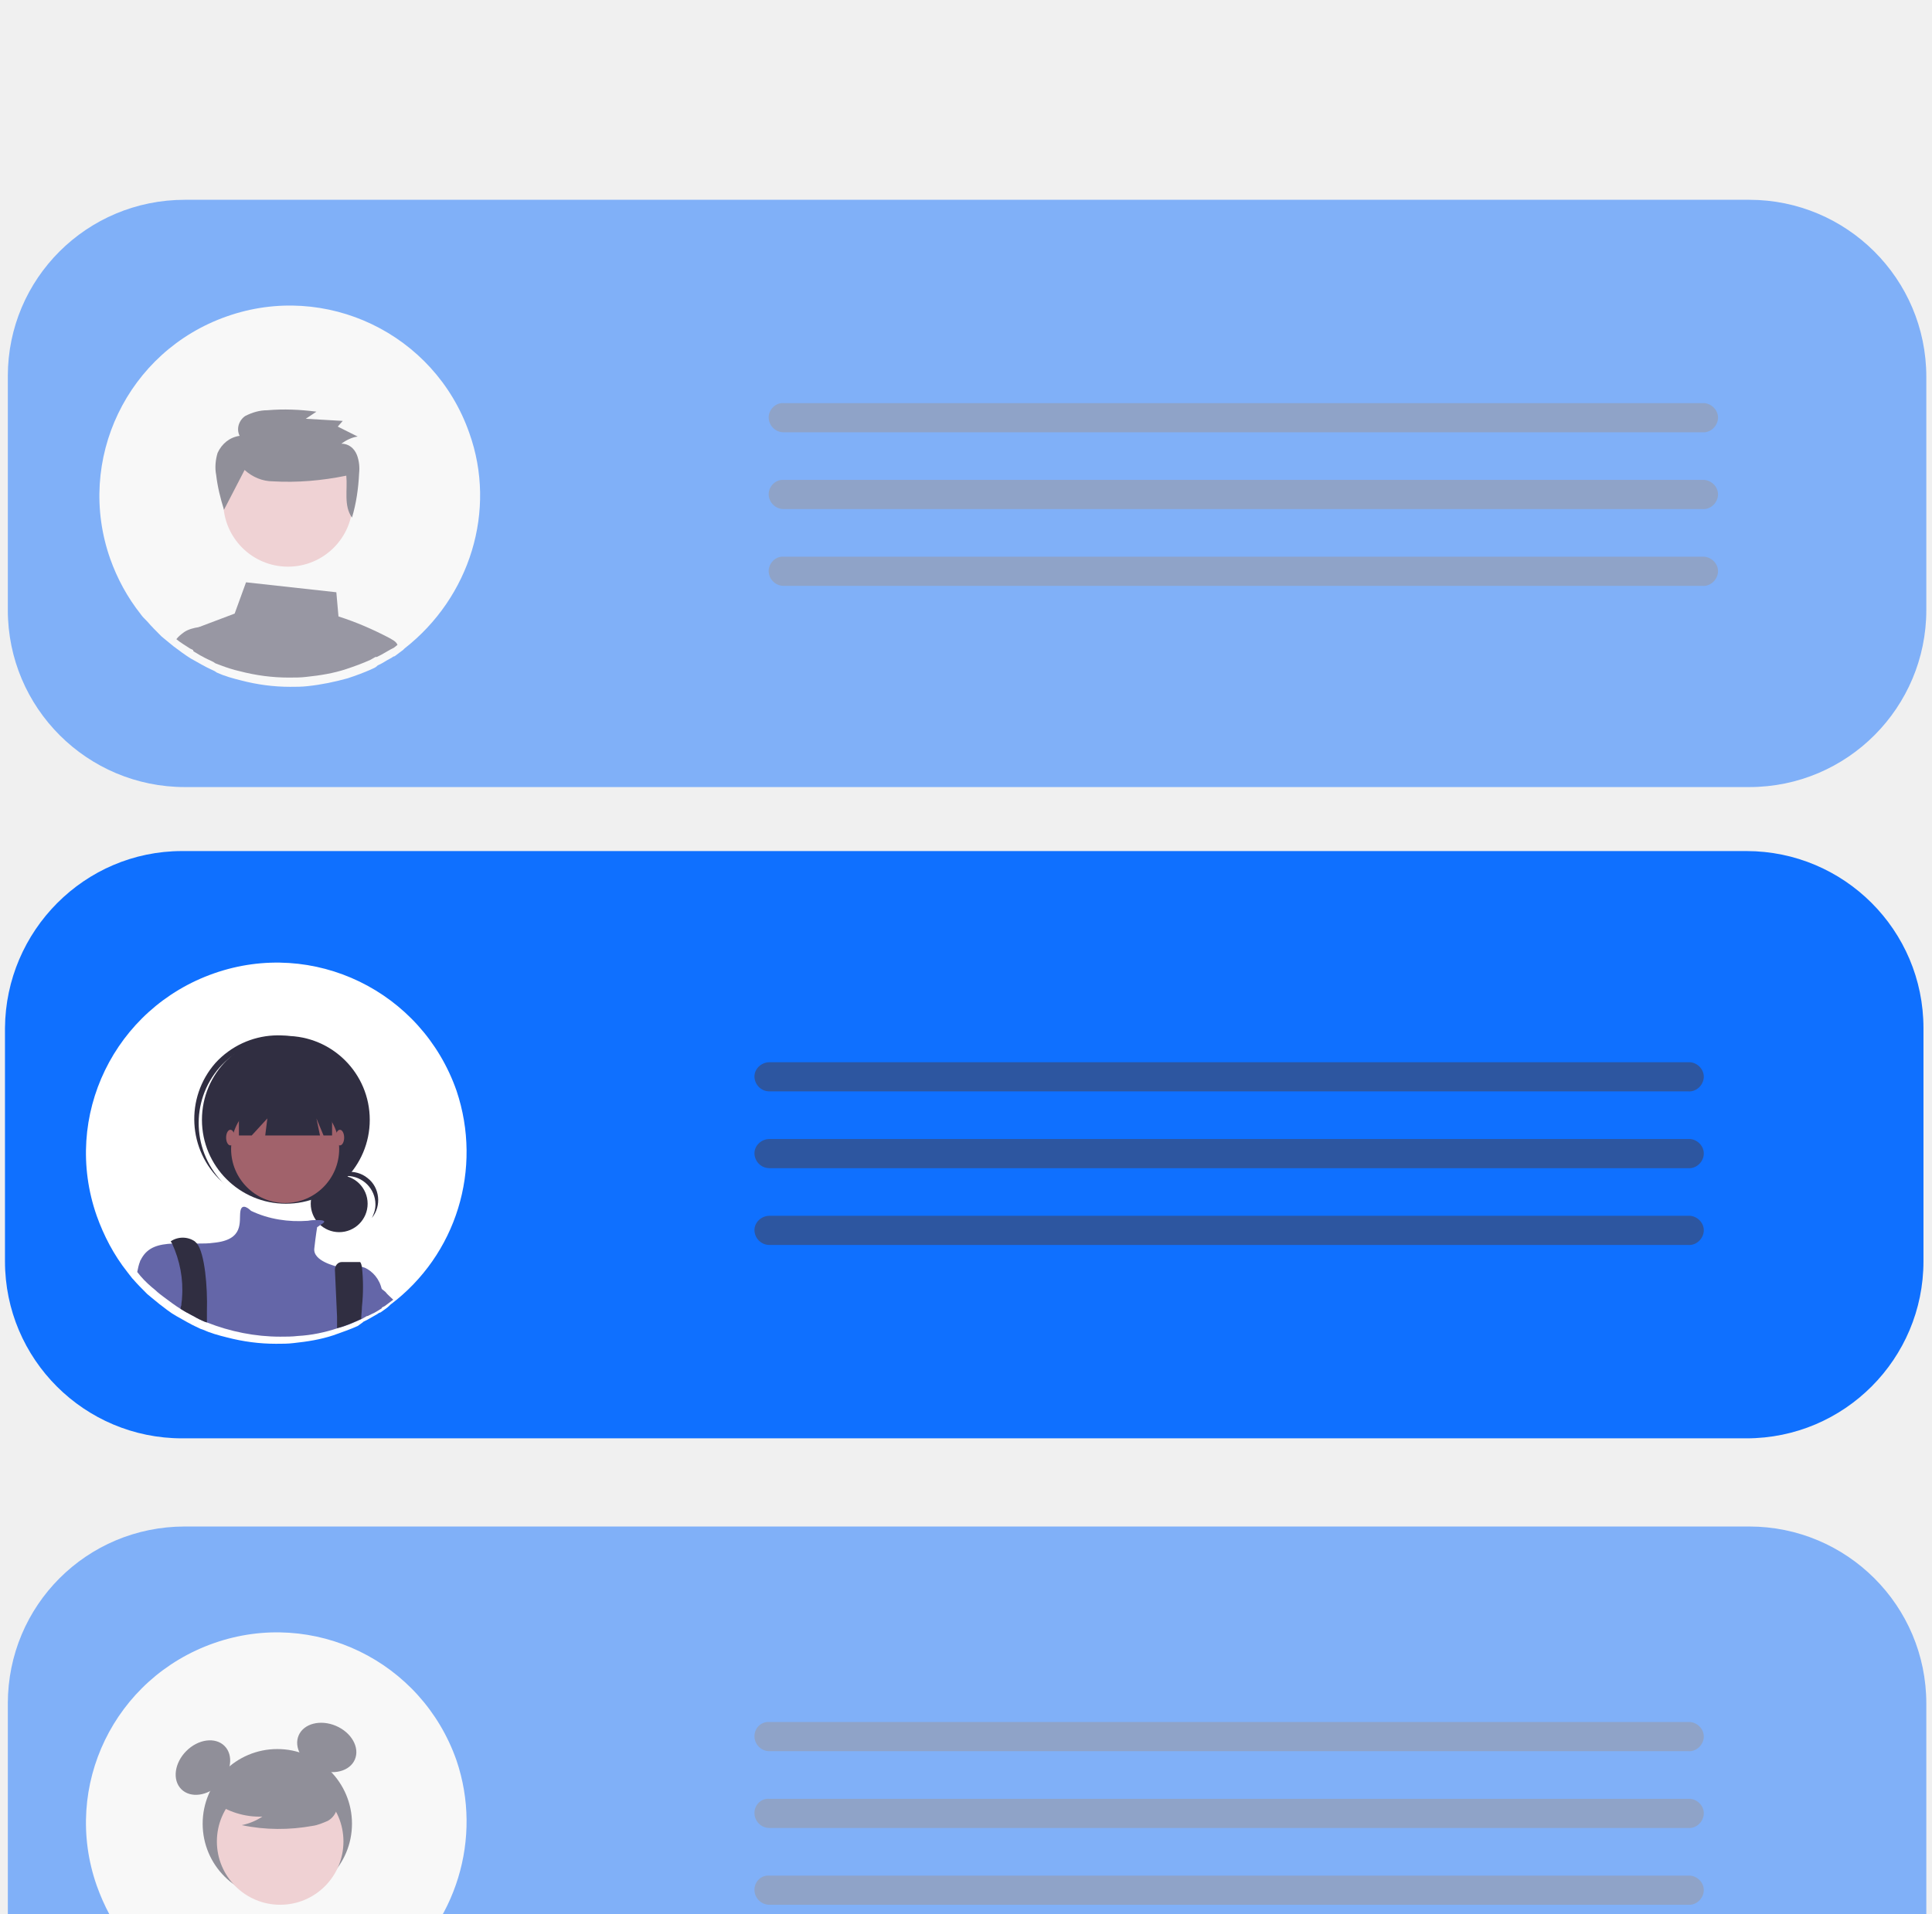
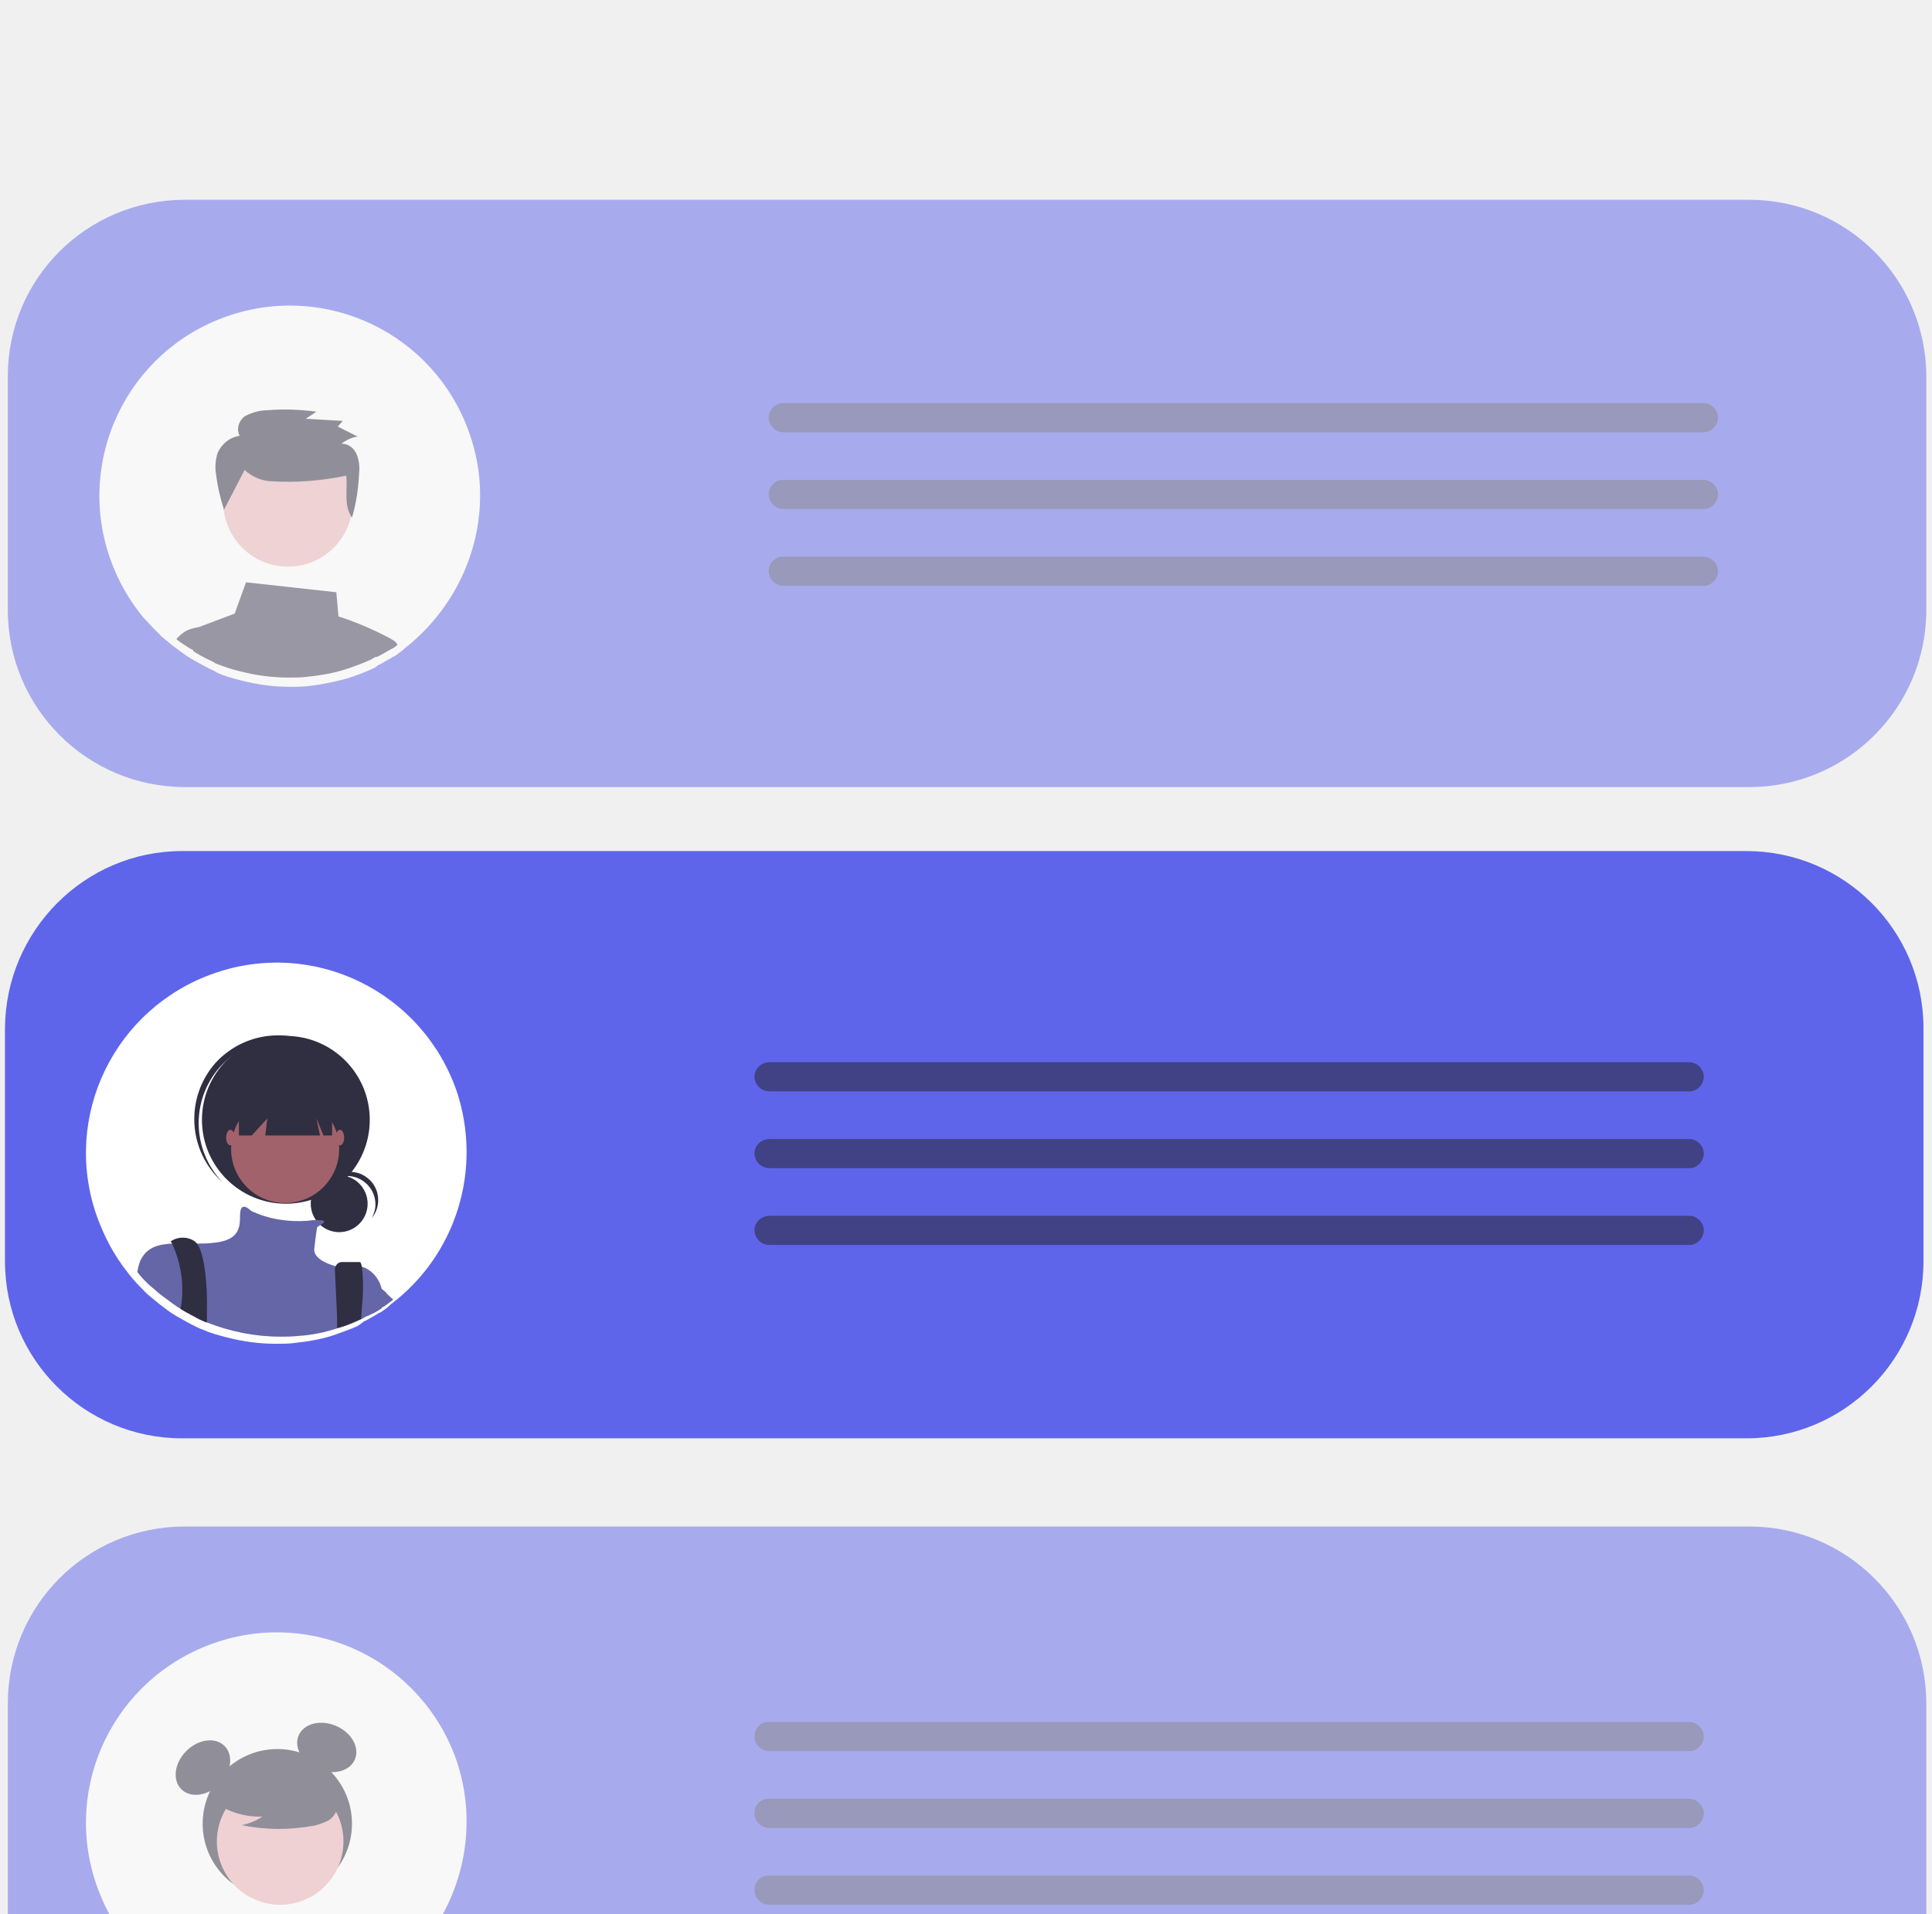
<svg xmlns="http://www.w3.org/2000/svg" xmlns:xlink="http://www.w3.org/1999/xlink" version="1.1" id="Layer_1" x="0px" y="0px" viewBox="0 0 271.7 269.2" style="enable-background:new 0 0 271.7 269.2;" xml:space="preserve">
  <style type="text/css">
- 	.st0{clip-path:url(#SVGID_00000180356641407848807090000010591012721608226221_);}
- 	.st1{fill:#0F70FF;}
- 	.st2{fill:#2D56A0;}
+ 	.st0{clip-path:url(#SVGID_00000065754967106153896740000011811956902648746670_);}
+ 	.st1{fill:#5E65EA;}
+ 	.st2{opacity:0.5;fill:#221F20;}
	.st3{opacity:0.5;}
	.st4{fill:#FFFFFF;}
	.st5{fill:#403E56;}
	.st6{fill:#EDB3B7;}
	.st7{fill:#302E41;}
	.st8{fill:#A1626B;}
	.st9{fill:#6466A8;}
	.st10{fill:#CACACA;}
	.st11{fill:#EDB1B5;}
</style>
  <g>
    <defs>
      <rect id="SVGID_1_" x="-104" y="19" width="488.1" height="250.2" />
    </defs>
-     <clipPath id="SVGID_00000156562371141419692940000013579084200121340340_">
+     <clipPath id="SVGID_00000073698275888185300420000003612721825500811178_">
      <use xlink:href="#SVGID_1_" style="overflow:visible;" />
    </clipPath>
-     <g style="clip-path:url(#SVGID_00000156562371141419692940000013579084200121340340_);">
+     <g style="clip-path:url(#SVGID_00000073698275888185300420000003612721825500811178_);">
      <path class="st1" d="M25.6,119.7h220c13.7,0,24.9,11.1,24.9,24.9v32.8c0,13.7-11.1,24.9-24.9,24.9h-220    c-13.7,0-24.9-11.1-24.9-24.9v-32.8C0.8,130.9,11.9,119.7,25.6,119.7z" />
      <path class="st2" d="M106.1,151.4c0,1.1,0.9,2.1,2.1,2.1h0h129.2c1.1,0.1,2.1-0.8,2.2-1.9c0.1-1.1-0.8-2.1-1.9-2.2    c-0.1,0-0.2,0-0.3,0H108.2C107.1,149.4,106.1,150.3,106.1,151.4L106.1,151.4z" />
      <path class="st2" d="M106.1,162.2c0,1.1,0.9,2.1,2.1,2.1h0h129.2c1.1,0.1,2.1-0.8,2.2-1.9c0.1-1.1-0.8-2.1-1.9-2.2    c-0.1,0-0.2,0-0.3,0H108.2C107.1,160.2,106.1,161.1,106.1,162.2L106.1,162.2z" />
      <path class="st2" d="M106.1,173c0,1.1,0.9,2.1,2.1,2.1h0h129.2c1.1,0.1,2.1-0.8,2.2-1.9c0.1-1.1-0.8-2.1-1.9-2.2    c-0.1,0-0.2,0-0.3,0H108.2C107.1,171,106.1,171.9,106.1,173L106.1,173z" />
      <g class="st3">
        <path class="st1" d="M26,28.1h220c13.7,0,24.9,11.1,24.9,24.9v32.8c0,13.7-11.1,24.9-24.9,24.9H26c-13.7,0-24.9-11.1-24.9-24.9     V52.9C1.1,39.2,12.2,28.1,26,28.1z" />
        <path class="st2" d="M108.1,58.7c0,1.1,0.9,2.1,2.1,2.1l0,0h129.2c1.1,0.1,2.1-0.8,2.2-1.9c0.1-1.1-0.8-2.1-1.9-2.2     c-0.1,0-0.2,0-0.3,0H110.2C109.1,56.6,108.1,57.6,108.1,58.7z" />
        <path class="st2" d="M108.1,69.5c0,1.1,0.9,2.1,2.1,2.1l0,0h129.2c1.1,0.1,2.1-0.8,2.2-1.9c0.1-1.1-0.8-2.1-1.9-2.2     c-0.1,0-0.2,0-0.3,0H110.2C109.1,67.4,108.1,68.4,108.1,69.5z" />
        <path class="st2" d="M108.1,80.3c0,1.1,0.9,2.1,2.1,2.1l0,0h129.2c1.1,0.1,2.1-0.8,2.2-1.9c0.1-1.1-0.8-2.1-1.9-2.2     c-0.1,0-0.2,0-0.3,0H110.2C109.1,78.2,108.1,79.2,108.1,80.3z" />
        <path class="st4" d="M66,60.9c-4.9-14-20.2-21.3-34.1-16.4c-14,4.9-21.3,20.2-16.4,34.1c1,2.8,2.4,5.4,4.3,7.8     c0.2,0.3,0.5,0.6,0.8,0.9l0.1,0.1c0.6,0.7,1.3,1.4,2,2.1l0.6,0.5c0.4,0.3,0.7,0.6,1.1,0.9c0.8,0.6,1.6,1.2,2.4,1.7l0,0     c0.5,0.3,1.1,0.6,1.6,0.9l0.2,0.1c0.5,0.3,1,0.5,1.6,0.8l0.3,0.2l0,0c1.1,0.5,2.2,0.8,3.4,1.1c2.3,0.6,4.6,0.9,6.9,0.9     c0.8,0,1.7,0,2.5-0.1c1.9-0.2,3.8-0.6,5.6-1.1l0,0c1.2-0.4,2.3-0.8,3.4-1.3l0,0c0.2-0.1,0.5-0.2,0.7-0.4l0.1-0.1l0.6-0.3     c0.5-0.3,1-0.6,1.4-0.8c0.1-0.1,0.3-0.2,0.4-0.2c0.4-0.3,0.8-0.6,1.2-0.9l0.2-0.2C66.1,84,69.9,71.8,66,60.9z" />
        <path class="st5" d="M54.7,89.7c-2.3-1.2-4.6-2.2-7.1-3l-0.3-3.4l-12.7-1.4L33,86.3L28.5,88c-0.2,0.1-0.3,0.1-0.5,0.2l0,0     c-0.5,0.3-0.9,0.9-1,1.5c-0.1,0.3-0.1,0.6,0,0.9l0.2,1l1,0.6l0.2,0.1c0.5,0.3,1,0.5,1.6,0.8l0.3,0.2l0,0l0.8,0.3     c0.8,0.3,1.7,0.6,2.6,0.8c2.3,0.6,4.6,0.9,6.9,0.9c0.9,0,1.7,0,2.5-0.1c1.9-0.2,3.8-0.5,5.6-1.1l0,0c1.2-0.4,2.3-0.8,3.4-1.3l0,0     l0.7-0.4H53l0.6-0.3c0.5-0.3,0.9-0.5,1.4-0.8l0.4-0.2l0.5-0.4C55.7,90.2,55.2,90,54.7,89.7z" />
        <path class="st5" d="M31,91.8l-0.8-3.6H28c-0.7,0.1-1.5,0.3-2.1,0.7c-0.4,0.3-0.8,0.6-1.1,1c0.6,0.5,1.3,0.9,1.9,1.3l0,0l0.6,0.3     l1,0.6l0.2,0.1c0.5,0.3,1,0.5,1.6,0.8l0.3,0.2l0,0l0.8,0.3L31,91.8z" />
        <circle class="st6" cx="40.5" cy="70.6" r="9.1" />
        <path class="st7" d="M34.4,66.1c1.1,1,2.5,1.6,4,1.6c3.4,0.2,6.9-0.1,10.3-0.8c0.2,2-0.4,4.2,0.8,5.9c0.6-2,0.9-4.1,1-6.2     c0.1-0.9,0-1.8-0.3-2.6C49.8,63,49,62.4,48,62.4c0.7-0.5,1.5-0.9,2.3-1L47.5,60l0.7-0.8L43,58.9l1.5-1c-2.3-0.3-4.6-0.4-6.9-0.2     c-1.1,0-2.1,0.3-3.1,0.8c-0.9,0.6-1.3,1.8-0.8,2.8c-1.4,0.2-2.5,1.1-3.1,2.4c-0.3,1-0.4,2.1-0.2,3.1c0.2,1.7,0.6,3.3,1.1,4.9     L34.4,66.1z" />
      </g>
      <path class="st4" d="M64.2,153.4c-4.9-14-20.1-21.4-34.1-16.5c-14,4.9-21.4,20.1-16.5,34.1c1,2.8,2.4,5.5,4.3,7.9l0.7,0.9l0.1,0.1    c0.6,0.7,1.3,1.4,2,2.1l0.6,0.5c0.4,0.3,0.7,0.6,1.1,0.9c0.8,0.6,1.5,1.2,2.4,1.7l0,0c0.5,0.3,1.1,0.6,1.6,0.9l0.2,0.1    c0.5,0.3,1,0.5,1.6,0.8l0.3,0.1l0,0c1.1,0.5,2.2,0.8,3.4,1.1c2.3,0.6,4.6,0.9,6.9,0.9c0.9,0,1.7,0,2.5-0.1    c1.9-0.2,3.8-0.5,5.6-1.1l0,0c1.1-0.4,2.3-0.8,3.4-1.3l0,0L51,186l0.1-0.1l0.6-0.3c0.5-0.3,0.9-0.5,1.4-0.8    c0.1-0.1,0.3-0.2,0.4-0.2c0.4-0.3,0.9-0.6,1.2-0.9l0.2-0.2C64.2,176.5,67.9,164.4,64.2,153.4L64.2,153.4z" />
      <circle class="st7" cx="47.7" cy="169.3" r="4" />
      <path class="st7" d="M48.8,165.4c2.2,0,4,1.8,4,4c0,0.7-0.2,1.3-0.5,1.9c1.4-1.7,1.1-4.3-0.6-5.6c-1.7-1.4-4.3-1.1-5.6,0.6l0,0    c-0.1,0.2-0.3,0.4-0.4,0.6C46.5,165.9,47.6,165.4,48.8,165.4L48.8,165.4z" />
      <circle class="st7" cx="40.2" cy="157.5" r="11.8" />
      <path class="st7" d="M30.9,150.1c4.2-4.7,11.5-5.3,16.4-1.2l-0.3-0.3c-4.9-4.3-12.3-3.9-16.7,0.9c-4.3,4.9-3.9,12.3,0.9,16.7    l0.1,0.1l0.3,0.3C27,162.1,26.7,154.9,30.9,150.1L30.9,150.1z" />
      <circle class="st8" cx="40.1" cy="161.6" r="7.6" />
      <path class="st9" d="M53.7,181.4v2.6c-0.5,0.3-0.9,0.6-1.4,0.8l-0.6,0.3h-0.1l-0.7,0.4l0,0c-1.1,0.5-2.2,1-3.4,1.3l0,0    c-1.8,0.6-3.7,1-5.6,1.1c-0.8,0.1-1.7,0.1-2.5,0.1c-3.5,0-7-0.7-10.3-2l0,0l-0.3-0.1c-0.5-0.2-1.1-0.5-1.6-0.8l-0.2-0.1    c-0.6-0.3-1.1-0.6-1.6-0.9l0,0c-0.8-0.5-1.6-1.1-2.4-1.7c-0.4-0.3-0.8-0.6-1.1-0.9l-0.6-0.5c-0.7-0.6-1.4-1.3-2-2.1    c0.1-0.5,0.2-1,0.4-1.5l0,0c0-0.1,0.1-0.2,0.1-0.2l0.1-0.2c0.9-1.6,2.4-2,4.4-2.1c1.1,0,2.3,0,3.6,0c0.7,0,1.4,0,2.1-0.1    c4.4-0.4,3.6-3,3.8-4.4s1.4-0.2,1.5-0.1l0,0c2.5,1.2,5.3,1.6,8,1.4c0.5-0.1,0.9-0.1,1.4-0.1c1.2,0,1,0.3,0.5,0.6    c-0.2,0.1-0.4,0.3-0.6,0.4c0,0-0.2,1.2-0.4,3s3.1,2.5,3.4,2.6l0,0c1.2-0.3,2.5-0.3,3.7,0.1l0,0C52.4,178.8,53.4,179.9,53.7,181.4z    " />
      <path class="st7" d="M29.1,184.4c0,0.4,0,0.7,0,1c0,0.2,0,0.4,0,0.6l0,0l-0.3-0.1c-0.5-0.2-1.1-0.5-1.6-0.8L27,185    c-0.6-0.3-1.1-0.6-1.6-0.9c0-0.2,0-0.3,0.1-0.5c0-0.4,0.1-0.7,0.1-1.1c0.2-2.6-0.3-5.2-1.4-7.6l0,0c-0.1-0.2-0.2-0.3-0.2-0.3    c1-0.7,2.4-0.7,3.4,0c0.1,0.1,0.2,0.2,0.3,0.3C28.8,176.3,29.2,181,29.1,184.4z" />
      <path class="st7" d="M50.9,183.8c0,0.5-0.1,1.1-0.1,1.7l0,0c-1.1,0.5-2.2,1-3.4,1.3l0,0v-1.4v-0.2l-0.3-6.6c0-0.6,0.4-1.1,1-1.1    h2.5c0.1,0,0.2,0.2,0.3,0.7l0,0C51.1,180.1,51.1,181.9,50.9,183.8z" />
      <path class="st7" d="M33.6,152.1v7.6h1.8l2.2-2.4l-0.3,2.4H45l-0.5-2.4l1,2.4h1.2v-7.6H33.6z" />
      <ellipse class="st8" cx="32.4" cy="160" rx="0.6" ry="1.1" />
      <ellipse class="st8" cx="47.8" cy="160" rx="0.6" ry="1.1" />
      <path class="st9" d="M55.3,182.8c-0.4,0.3-0.8,0.6-1.2,0.9l-0.4,0.2c-0.5,0.3-0.9,0.6-1.4,0.8l-0.6,0.3v-5.3c0,0,0.8,0.6,2,1.6    l0.5,0.4C54.5,182.1,54.9,182.4,55.3,182.8z" />
      <path class="st10" d="M51.6,276.9l-1.2-2c-1.1-2.4-4-3.6-6.4-2.5s-3.6,4-2.5,6.4l0.4,1.3l0.4,1.4c1.6-0.2,3.2-0.5,4.8-1l0,0    c1.1-0.4,2.3-0.8,3.4-1.3l0,0l0.7-0.4l0.1-0.1l0.6-0.3c0.2-0.1,0.4-0.2,0.6-0.3L51.6,276.9z" />
      <g class="st3">
        <path class="st1" d="M26,214.7h220c13.7,0,24.9,11.1,24.9,24.9v32.8c0,13.7-11.1,24.9-24.9,24.9H26c-13.7,0-24.9-11.1-24.9-24.9     v-32.8C1.1,225.8,12.2,214.7,26,214.7z" />
        <path class="st2" d="M106.1,244.2c0,1.1,0.9,2.1,2.1,2.1h0h129.2c1.1,0.1,2.1-0.8,2.2-1.9c0.1-1.1-0.8-2.1-1.9-2.2     c-0.1,0-0.2,0-0.3,0H108.2C107.1,242.1,106.1,243,106.1,244.2L106.1,244.2z" />
        <path class="st2" d="M106.1,255c0,1.1,0.9,2.1,2.1,2.1h0h129.2c1.1,0.1,2.1-0.8,2.2-1.9s-0.8-2.1-1.9-2.2c-0.1,0-0.2,0-0.3,0     H108.2C107.1,252.9,106.1,253.8,106.1,255L106.1,255z" />
        <path class="st2" d="M106.1,265.8c0,1.1,0.9,2.1,2.1,2.1h0h129.2c1.1,0.1,2.1-0.8,2.2-1.9s-0.8-2.1-1.9-2.2c-0.1,0-0.2,0-0.3,0     H108.2C107.1,263.7,106.1,264.6,106.1,265.8L106.1,265.8z" />
        <path class="st4" d="M64.2,247.6c-4.9-14-20.1-21.4-34.1-16.5s-21.4,20.1-16.5,34.1c1,2.8,2.4,5.5,4.3,7.9     c0.2,0.3,0.5,0.6,0.7,0.9l0.1,0.1c0.6,0.7,1.3,1.4,2,2.1c0.2,0.2,0.4,0.3,0.6,0.5c0.4,0.3,0.7,0.6,1.1,0.9     c0.8,0.6,1.6,1.2,2.4,1.7l0,0c0.5,0.3,1.1,0.6,1.6,0.9l0.2,0.1c0.5,0.3,1,0.5,1.6,0.8l0.3,0.1l0,0c1.1,0.5,2.2,0.8,3.4,1.1     c2.3,0.6,4.6,0.9,6.9,0.9c0.8,0,1.7,0,2.5-0.1c1.9-0.2,3.8-0.6,5.6-1.1l0,0c1.1-0.4,2.3-0.8,3.4-1.3l0,0l0.7-0.4l0.1-0.1l0.6-0.3     c0.5-0.3,0.9-0.5,1.4-0.8c0.1-0.1,0.2-0.2,0.4-0.2c0.4-0.3,0.8-0.6,1.2-0.9l0.2-0.2C64.2,270.7,67.9,258.5,64.2,247.6L64.2,247.6     z" />
        <circle class="st7" cx="39" cy="256.5" r="10.5" />
        <ellipse transform="matrix(0.7071 -0.7071 0.7071 0.7071 -167.4003 92.9742)" class="st7" cx="28.5" cy="248.6" rx="4.3" ry="3.3" />
        <ellipse transform="matrix(0.3928 -0.9196 0.9196 0.3928 -198.1536 191.5275)" class="st7" cx="46" cy="245.8" rx="3.3" ry="4.3" />
        <circle class="st11" cx="39.4" cy="259" r="8.9" />
        <path class="st10" d="M52.2,276.5c-1-1.6-2.2-3.1-3.6-4.4c-1-0.9-2.2-1.4-3.5-1.3H32.5c-2.9,0-5.3,2.4-5.3,5.3c0,0.1,0,0.2,0,0.3     c0,0.4,0.1,0.8,0.2,1.2c0.1,0.3,0.2,0.6,0.3,0.8l0.6,1.2l0.1,0.1l0,0c0.2,0.1,0.5,0.2,0.8,0.3c0.8,0.3,1.7,0.6,2.6,0.8     c1.4,0.4,2.9,0.6,4.3,0.8c0.9,0.1,1.7,0.1,2.6,0.1s1.7,0,2.5-0.1l0.8-0.1c1.6-0.2,3.2-0.5,4.8-1l0,0c1.1-0.4,2.3-0.8,3.4-1.3l0,0     l0.7-0.4l0.1-0.1l0.6-0.3c0.2-0.1,0.4-0.2,0.6-0.3c0.2-0.1,0.4-0.2,0.6-0.3C52.7,277.3,52.5,276.9,52.2,276.5z" />
        <path class="st10" d="M34.8,272.4c-2.4-1.1-5.3-0.1-6.4,2.3l-1.1,1.7l-0.5,0.8l-0.8,1.2l0.5,0.3l0.2,0.1c0.5,0.3,1,0.5,1.6,0.8     l0.2,0.1l0.1,0.1l0,0c0.2,0.1,0.5,0.2,0.8,0.3c0.8,0.3,1.7,0.6,2.6,0.8c1.4,0.4,2.9,0.6,4.3,0.8l0.4-1.4l0.4-1.4     C38.2,276.4,37.2,273.5,34.8,272.4z" />
        <path class="st7" d="M30,253.4c2,1.4,4.4,2.2,6.9,2.1c-0.9,0.6-1.9,1-2.9,1.2c3.3,0.7,6.7,0.7,10,0.1c0.7-0.1,1.4-0.4,2.1-0.7     c0.7-0.4,1.1-1,1.3-1.7c0.2-1.2-0.8-2.4-1.8-3.1c-3.1-2.4-7.2-3.2-11-2.2c-1.2,0.3-2.4,0.9-3.2,1.8c-0.9,1-1,2.4-0.3,3.5     L30,253.4z" />
      </g>
    </g>
  </g>
</svg>
